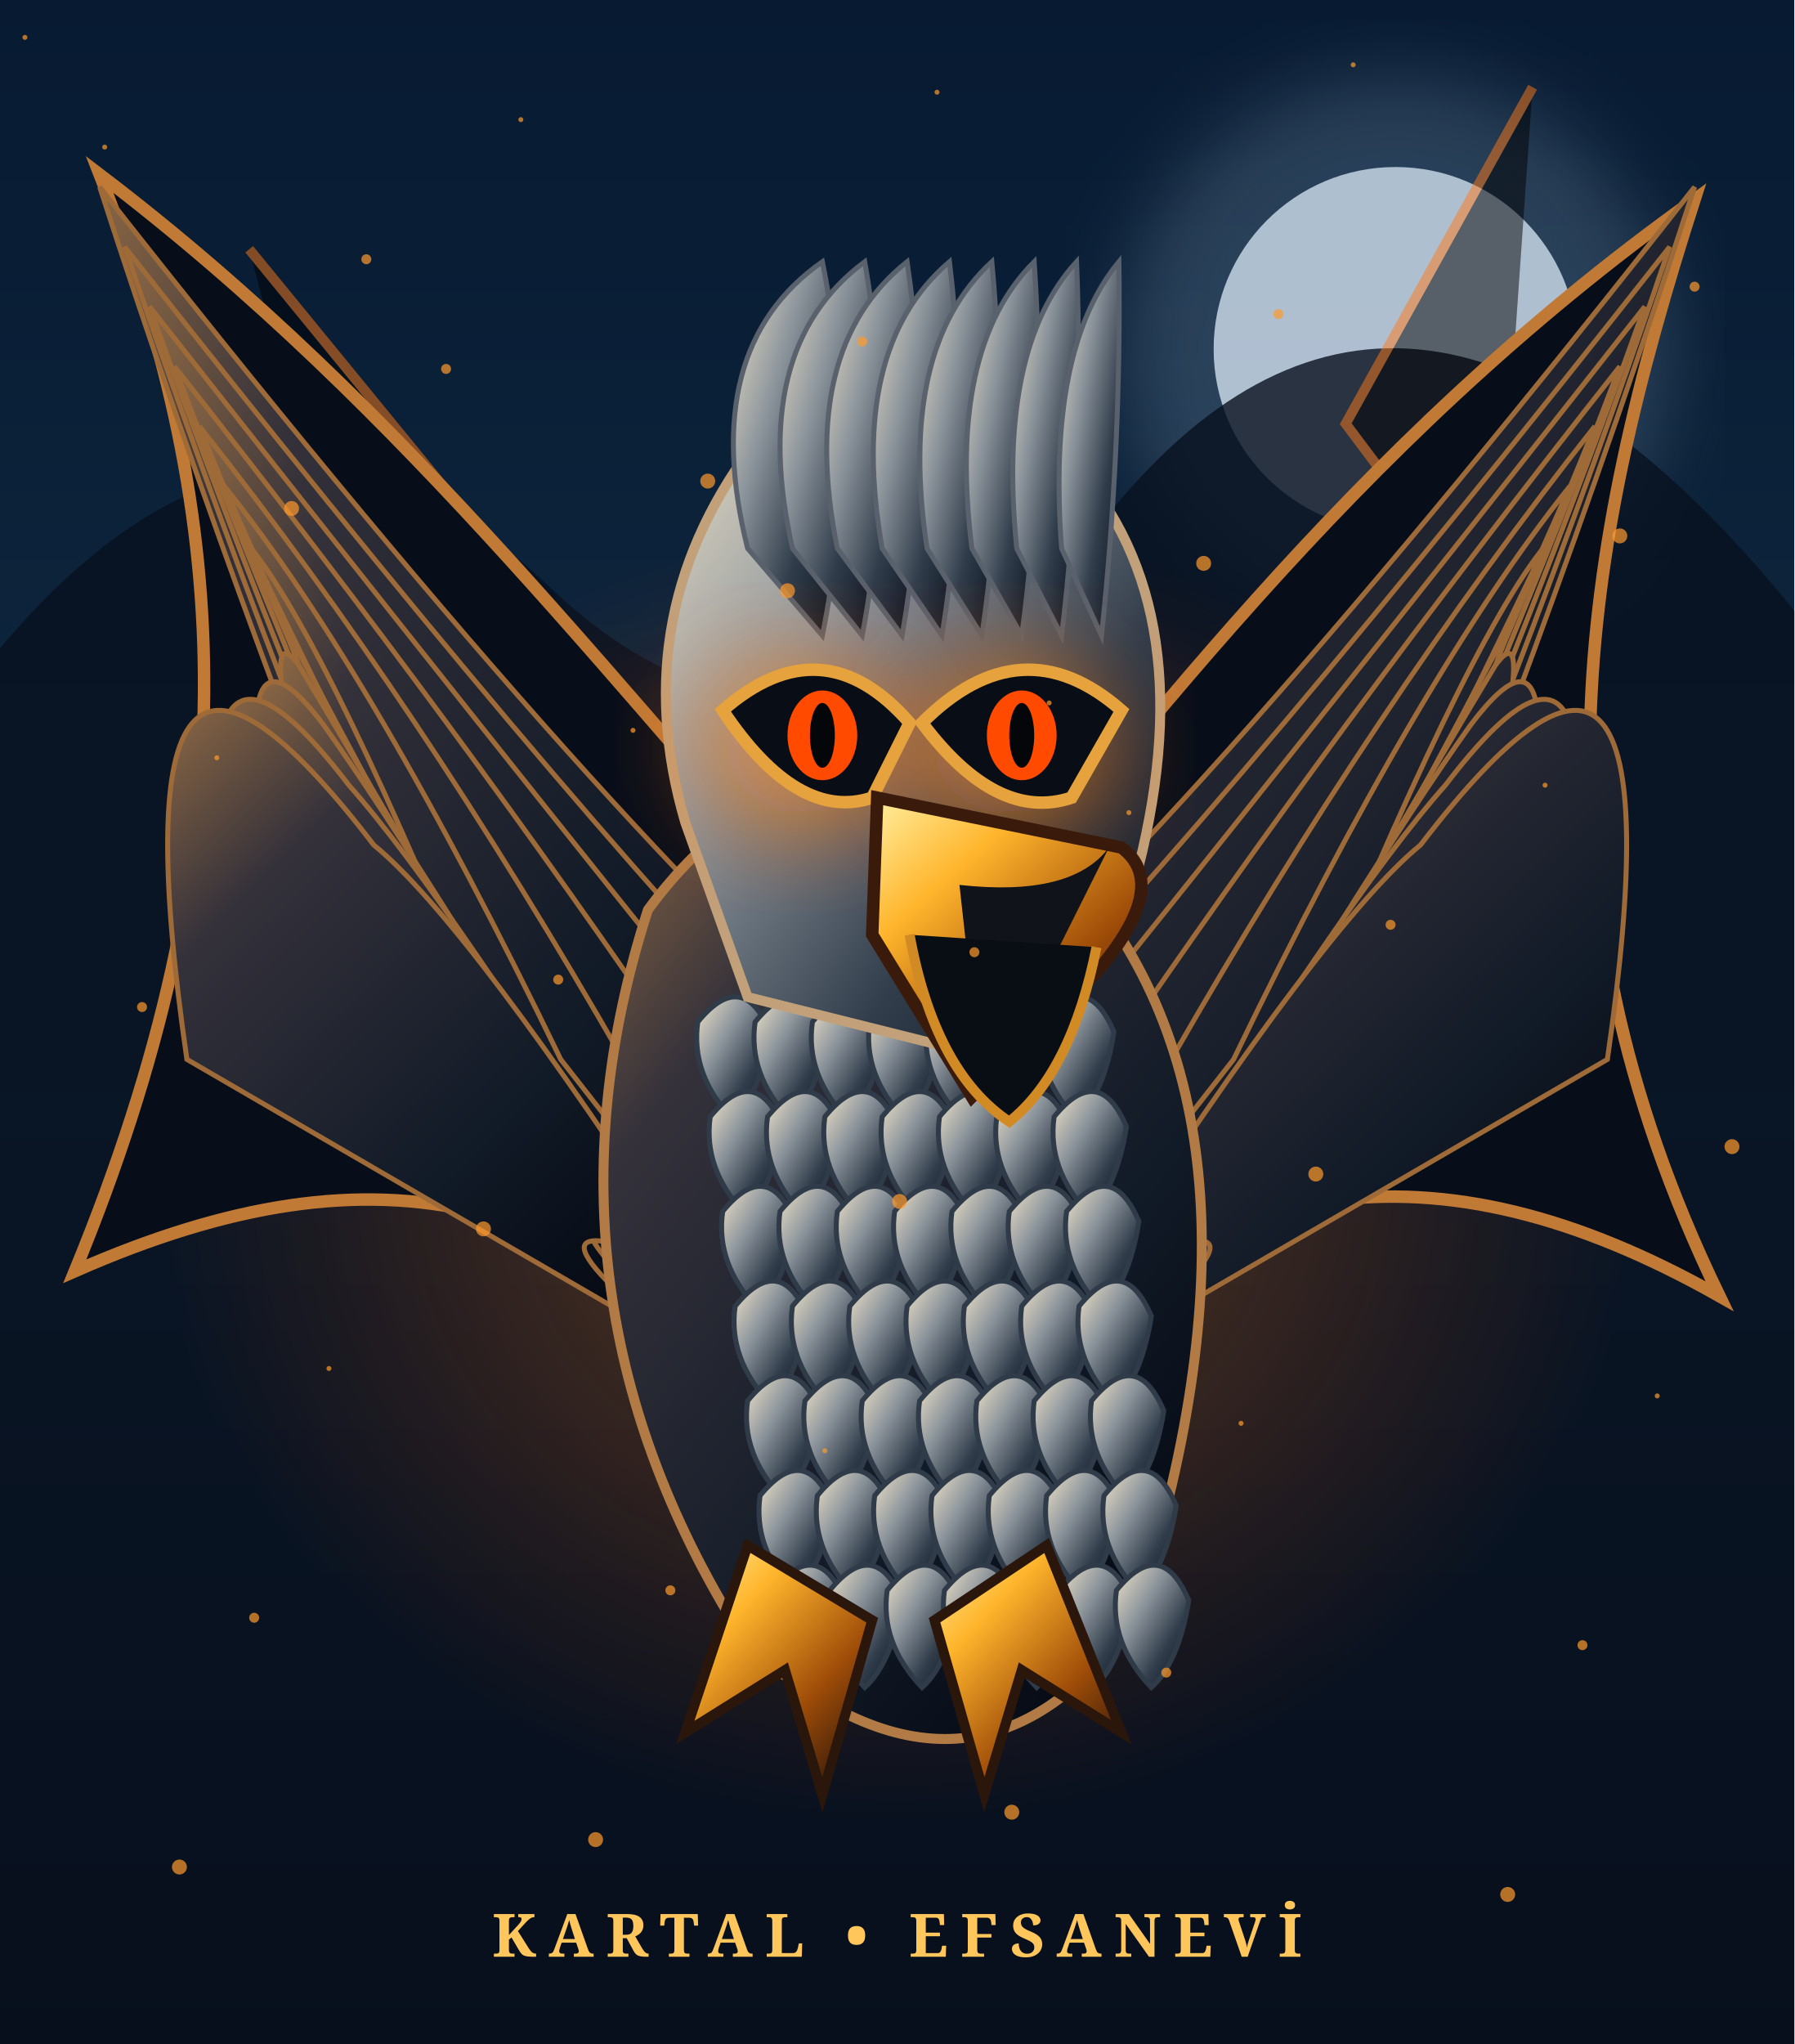
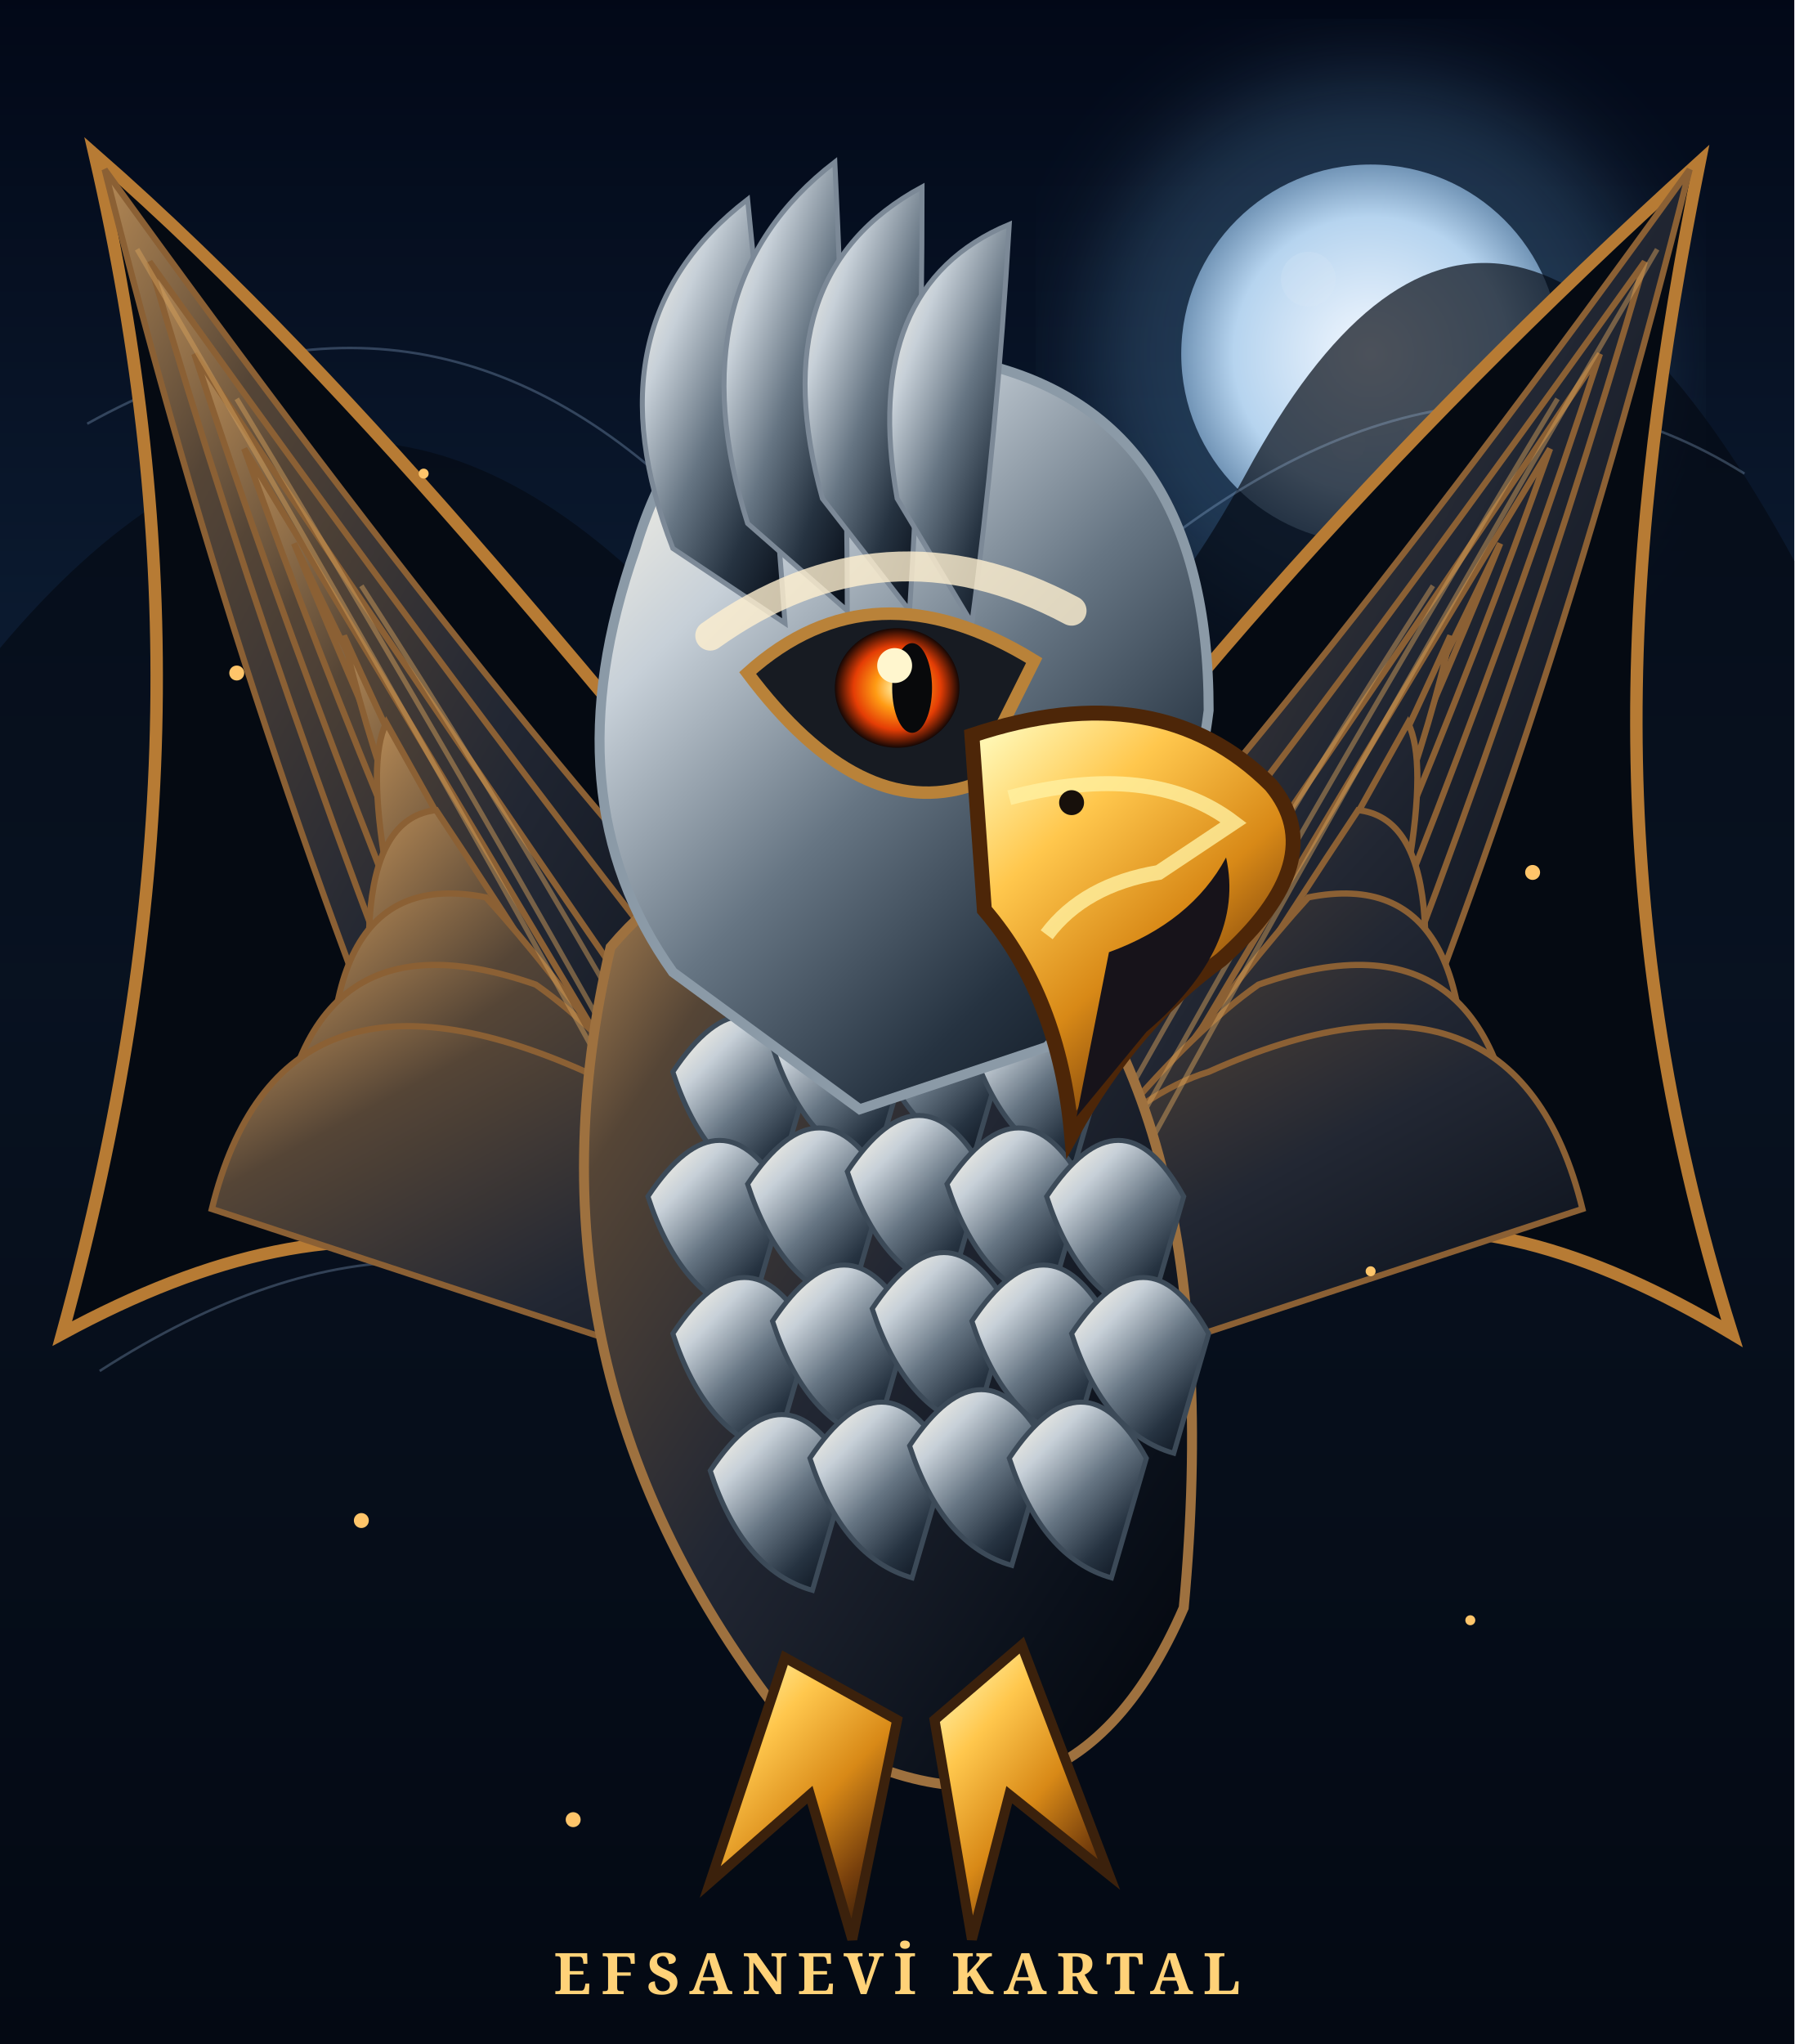
<svg xmlns="http://www.w3.org/2000/svg" viewBox="0 0 720 820">
  <defs>
-     <linearGradient id="sky" x2="0" y2="1">
-       <stop stop-color="#071a31" />
-       <stop offset=".55" stop-color="#102b43" />
-       <stop offset="1" stop-color="#070b18" />
+     <linearGradient id="night" x2="0" y2="1">
+       <stop stop-color="#020817" />
+       <stop offset=".48" stop-color="#10243d" />
+       <stop offset="1" stop-color="#030711" />
    </linearGradient>
-     <radialGradient id="fire">
-       <stop stop-color="#ff9b21" stop-opacity=".8" />
-       <stop offset="1" stop-color="#ff4d00" stop-opacity="0" />
+     <radialGradient id="moon">
+       <stop stop-color="#f3f8ff" />
+       <stop offset=".72" stop-color="#b6d4ef" />
+       <stop offset="1" stop-color="#7194b6" />
    </radialGradient>
-     <linearGradient id="feather" x1="0" y1="0" x2="1" y2="1">
-       <stop stop-color="#f2e5c9" />
-       <stop offset=".35" stop-color="#8e969d" />
-       <stop offset=".68" stop-color="#313d4b" />
-       <stop offset="1" stop-color="#080f1b" />
+     <linearGradient id="plumage" x1=".1" y1="0" x2=".9" y2="1">
+       <stop stop-color="#fff8e8" />
+       <stop offset=".24" stop-color="#c7d0d8" />
+       <stop offset=".52" stop-color="#667583" />
+       <stop offset=".78" stop-color="#263341" />
+       <stop offset="1" stop-color="#0a111c" />
    </linearGradient>
-     <linearGradient id="darkFeather" x1="0" y1="0" x2=".8" y2="1">
-       <stop stop-color="#8b6744" />
-       <stop offset=".25" stop-color="#34313a" />
-       <stop offset=".7" stop-color="#111a27" />
-       <stop offset="1" stop-color="#050912" />
+     <linearGradient id="wing" x1="0" y1="0" x2="1" y2="1">
+       <stop stop-color="#b78a55" />
+       <stop offset=".18" stop-color="#554536" />
+       <stop offset=".48" stop-color="#222733" />
+       <stop offset=".8" stop-color="#0a101a" />
+       <stop offset="1" stop-color="#02050b" />
    </linearGradient>
-     <linearGradient id="gold" x2=".8" y2="1">
-       <stop stop-color="#fff0a2" />
-       <stop offset=".3" stop-color="#ffb52c" />
-       <stop offset=".7" stop-color="#9e4c08" />
-       <stop offset="1" stop-color="#32180a" />
+     <linearGradient id="gold" x1=".15" y1="0" x2=".85" y2="1">
+       <stop stop-color="#fff5b0" />
+       <stop offset=".25" stop-color="#ffc74d" />
+       <stop offset=".55" stop-color="#d88917" />
+       <stop offset=".8" stop-color="#78400c" />
+       <stop offset="1" stop-color="#2a1608" />
    </linearGradient>
-     <filter id="glow">
-       <feGaussianBlur stdDeviation="15" />
+     <radialGradient id="eye">
+       <stop stop-color="#fff7b5" />
+       <stop offset=".35" stop-color="#ff9b14" />
+       <stop offset=".7" stop-color="#e43d05" />
+       <stop offset="1" stop-color="#160704" />
+     </radialGradient>
+     <filter id="softGlow">
+       <feGaussianBlur stdDeviation="18" />
    </filter>
-     <filter id="shadow">
-       <feGaussianBlur stdDeviation="5" />
+     <filter id="drop">
+       <feGaussianBlur stdDeviation="7" />
    </filter>
  </defs>
-   <rect width="720" height="820" fill="url(#sky)" />
-   <circle cx="560" cy="140" r="110" fill="#a8c8e5" opacity=".2" filter="url(#glow)" />
-   <circle cx="560" cy="140" r="73" fill="#dbe9f8" opacity=".75" />
-   <path d="M0 260 Q110 130 220 235 T450 200 T720 245 V820 H0Z" fill="#07101e" opacity=".8" />
-   <g stroke="#ff7a16" stroke-width="4" opacity=".5">
-     <path d="M100 100 L190 210 L150 290" />
-     <path d="M615 35 L540 170 L600 250" />
+   <rect width="720" height="820" fill="url(#night)" />
+   <circle cx="550" cy="142" r="112" fill="#77b9ef" opacity=".22" filter="url(#softGlow)" />
+   <circle cx="550" cy="142" r="76" fill="url(#moon)" />
+   <g fill="#d9e8f7" opacity=".22">
+     <circle cx="525" cy="112" r="11" />
+     <circle cx="578" cy="163" r="17" />
+     <circle cx="541" cy="178" r="7" />
  </g>
-   <ellipse cx="360" cy="470" rx="300" ry="260" fill="url(#fire)" opacity=".45" />
-   <path d="M350 390 C250 280 165 165 40 70 C95 210 100 340 30 510 C155 455 235 480 330 575 L390 560 C485 470 575 455 690 520 C610 355 635 220 680 80 C540 180 455 300 370 400Z" fill="#080e19" stroke="#c17a35" stroke-width="5" />
-   <g fill="url(#darkFeather)" stroke="#9d6a38" stroke-width="2">
-     <path d="M350 425 Q240 330 40 75 Q100 260 180 455 Q270 420 350 540Z" />
-     <path d="M325 425 Q222 318 50 99 Q108 270 189 460 Q263 425 343 540Z" />
-     <path d="M300 425 Q204 306 60 123 Q116 280 198 465 Q256 430 336 540Z" />
-     <path d="M275 425 Q186 294 70 147 Q124 290 207 470 Q249 435 329 540Z" />
-     <path d="M250 425 Q168 282 80 171 Q132 300 216 475 Q242 440 322 540Z" />
-     <path d="M225 425 Q150 270 90 195 Q140 310 225 480 Q235 445 315 540Z" />
-     <path d="M200 425 Q132 258 100 219 Q148 320 234 485 Q228 450 308 540Z" />
-     <path d="M175 425 Q114 246 110 243 Q156 330 243 490 Q221 455 301 540Z" />
-     <path d="M150 425 Q96 234 120 267 Q164 340 252 495 Q214 460 294 540Z" />
-     <path d="M125 425 Q78 222 130 291 Q172 350 261 500 Q207 465 287 540Z" />
-     <path d="M100 425 Q60 210 140 315 Q180 360 270 505 Q200 470 280 540Z" />
-     <path d="M75 425 Q42 198 150 339 Q188 370 279 510 Q193 475 273 540Z" />
-     <path d="M370 425 Q480 330 680 75 Q620 260 540 455 Q450 420 370 540Z" />
-     <path d="M395 425 Q498 318 670 99 Q612 270 531 460 Q457 425 377 540Z" />
-     <path d="M420 425 Q516 306 660 123 Q604 280 522 465 Q464 430 384 540Z" />
-     <path d="M445 425 Q534 294 650 147 Q596 290 513 470 Q471 435 391 540Z" />
-     <path d="M470 425 Q552 282 640 171 Q588 300 504 475 Q478 440 398 540Z" />
-     <path d="M495 425 Q570 270 630 195 Q580 310 495 480 Q485 445 405 540Z" />
-     <path d="M520 425 Q588 258 620 219 Q572 320 486 485 Q492 450 412 540Z" />
-     <path d="M545 425 Q606 246 610 243 Q564 330 477 490 Q499 455 419 540Z" />
-     <path d="M570 425 Q624 234 600 267 Q556 340 468 495 Q506 460 426 540Z" />
-     <path d="M595 425 Q642 222 590 291 Q548 350 459 500 Q513 465 433 540Z" />
-     <path d="M620 425 Q660 210 580 315 Q540 360 450 505 Q520 470 440 540Z" />
-     <path d="M645 425 Q678 198 570 339 Q532 370 441 510 Q527 475 447 540Z" />
+   <path d="M0 260 Q130 105 265 240 T500 190 T720 225 V820H0Z" fill="#040a14" opacity=".7" />
+   <g stroke="#b5d8ff" opacity=".25" fill="none">
+     <path d="M35 170Q170 95 280 205" />
+     <path d="M440 240Q580 115 700 190" />
+     <path d="M40 550Q180 460 280 555" />
  </g>
-   <path d="M260 365 Q330 270 430 350 Q520 450 455 650 Q390 740 300 660 Q210 520 260 365Z" fill="url(#darkFeather)" stroke="#b27b45" stroke-width="4" />
-   <g fill="url(#feather)" stroke="#303b49" stroke-width="2">
-     <path d="M280 410 q18 -22 29 4 q-4 25 -15 35 q-17 -18 -14 -39Z" />
-     <path d="M303 410 q18 -22 29 4 q-4 25 -15 35 q-17 -18 -14 -39Z" />
-     <path d="M326 410 q18 -22 29 4 q-4 25 -15 35 q-17 -18 -14 -39Z" />
-     <path d="M349 410 q18 -22 29 4 q-4 25 -15 35 q-17 -18 -14 -39Z" />
-     <path d="M372 410 q18 -22 29 4 q-4 25 -15 35 q-17 -18 -14 -39Z" />
-     <path d="M395 410 q18 -22 29 4 q-4 25 -15 35 q-17 -18 -14 -39Z" />
-     <path d="M418 410 q18 -22 29 4 q-4 25 -15 35 q-17 -18 -14 -39Z" />
-     <path d="M285 448 q18 -22 29 4 q-4 25 -15 35 q-17 -18 -14 -39Z" />
-     <path d="M308 448 q18 -22 29 4 q-4 25 -15 35 q-17 -18 -14 -39Z" />
-     <path d="M331 448 q18 -22 29 4 q-4 25 -15 35 q-17 -18 -14 -39Z" />
-     <path d="M354 448 q18 -22 29 4 q-4 25 -15 35 q-17 -18 -14 -39Z" />
-     <path d="M377 448 q18 -22 29 4 q-4 25 -15 35 q-17 -18 -14 -39Z" />
-     <path d="M400 448 q18 -22 29 4 q-4 25 -15 35 q-17 -18 -14 -39Z" />
-     <path d="M423 448 q18 -22 29 4 q-4 25 -15 35 q-17 -18 -14 -39Z" />
-     <path d="M290 486 q18 -22 29 4 q-4 25 -15 35 q-17 -18 -14 -39Z" />
-     <path d="M313 486 q18 -22 29 4 q-4 25 -15 35 q-17 -18 -14 -39Z" />
-     <path d="M336 486 q18 -22 29 4 q-4 25 -15 35 q-17 -18 -14 -39Z" />
-     <path d="M359 486 q18 -22 29 4 q-4 25 -15 35 q-17 -18 -14 -39Z" />
-     <path d="M382 486 q18 -22 29 4 q-4 25 -15 35 q-17 -18 -14 -39Z" />
-     <path d="M405 486 q18 -22 29 4 q-4 25 -15 35 q-17 -18 -14 -39Z" />
-     <path d="M428 486 q18 -22 29 4 q-4 25 -15 35 q-17 -18 -14 -39Z" />
-     <path d="M295 524 q18 -22 29 4 q-4 25 -15 35 q-17 -18 -14 -39Z" />
-     <path d="M318 524 q18 -22 29 4 q-4 25 -15 35 q-17 -18 -14 -39Z" />
-     <path d="M341 524 q18 -22 29 4 q-4 25 -15 35 q-17 -18 -14 -39Z" />
-     <path d="M364 524 q18 -22 29 4 q-4 25 -15 35 q-17 -18 -14 -39Z" />
-     <path d="M387 524 q18 -22 29 4 q-4 25 -15 35 q-17 -18 -14 -39Z" />
-     <path d="M410 524 q18 -22 29 4 q-4 25 -15 35 q-17 -18 -14 -39Z" />
-     <path d="M433 524 q18 -22 29 4 q-4 25 -15 35 q-17 -18 -14 -39Z" />
-     <path d="M300 562 q18 -22 29 4 q-4 25 -15 35 q-17 -18 -14 -39Z" />
-     <path d="M323 562 q18 -22 29 4 q-4 25 -15 35 q-17 -18 -14 -39Z" />
-     <path d="M346 562 q18 -22 29 4 q-4 25 -15 35 q-17 -18 -14 -39Z" />
-     <path d="M369 562 q18 -22 29 4 q-4 25 -15 35 q-17 -18 -14 -39Z" />
-     <path d="M392 562 q18 -22 29 4 q-4 25 -15 35 q-17 -18 -14 -39Z" />
-     <path d="M415 562 q18 -22 29 4 q-4 25 -15 35 q-17 -18 -14 -39Z" />
-     <path d="M438 562 q18 -22 29 4 q-4 25 -15 35 q-17 -18 -14 -39Z" />
-     <path d="M305 600 q18 -22 29 4 q-4 25 -15 35 q-17 -18 -14 -39Z" />
-     <path d="M328 600 q18 -22 29 4 q-4 25 -15 35 q-17 -18 -14 -39Z" />
-     <path d="M351 600 q18 -22 29 4 q-4 25 -15 35 q-17 -18 -14 -39Z" />
-     <path d="M374 600 q18 -22 29 4 q-4 25 -15 35 q-17 -18 -14 -39Z" />
-     <path d="M397 600 q18 -22 29 4 q-4 25 -15 35 q-17 -18 -14 -39Z" />
-     <path d="M420 600 q18 -22 29 4 q-4 25 -15 35 q-17 -18 -14 -39Z" />
-     <path d="M443 600 q18 -22 29 4 q-4 25 -15 35 q-17 -18 -14 -39Z" />
-     <path d="M310 638 q18 -22 29 4 q-4 25 -15 35 q-17 -18 -14 -39Z" />
-     <path d="M333 638 q18 -22 29 4 q-4 25 -15 35 q-17 -18 -14 -39Z" />
-     <path d="M356 638 q18 -22 29 4 q-4 25 -15 35 q-17 -18 -14 -39Z" />
-     <path d="M379 638 q18 -22 29 4 q-4 25 -15 35 q-17 -18 -14 -39Z" />
-     <path d="M402 638 q18 -22 29 4 q-4 25 -15 35 q-17 -18 -14 -39Z" />
-     <path d="M425 638 q18 -22 29 4 q-4 25 -15 35 q-17 -18 -14 -39Z" />
-     <path d="M448 638 q18 -22 29 4 q-4 25 -15 35 q-17 -18 -14 -39Z" />
+   <path d="M335 390 C250 290 150 160 38 62 C74 218 72 364 25 535 C145 470 238 488 335 610 L390 600 C490 480 578 465 695 535 C640 360 652 215 682 65 C555 180 450 300 380 405Z" fill="#050a12" stroke="#b77b34" stroke-width="5" />
+   <g fill="url(#wing)" stroke="#8b6034" stroke-width="2.5">
+     <path d="M335 430Q220 315 42 68Q100 300 185 500Q255 465 335 600Z" />
+     <path d="M310 438Q210 315 60 105Q120 310 202 505Q270 470 345 600Z" />
+     <path d="M285 445Q195 315 78 142Q138 325 220 510Q280 475 355 600Z" />
+     <path d="M260 450Q180 315 98 180Q155 340 238 515Q290 480 365 600Z" />
+     <path d="M235 455Q165 315 118 218Q174 355 255 520Q300 485 375 600Z" />
+     <path d="M210 460Q150 315 138 255Q190 370 272 525Q310 490 385 600Z" />
+     <path d="M185 465Q140 320 155 290Q208 385 290 530Q320 495 395 600Z" />
+     <path d="M160 470Q130 330 175 325Q225 400 308 535Q330 500 405 600Z" />
+     <path d="M135 475Q120 345 195 360Q245 415 325 540Q340 505 415 600Z" />
+     <path d="M110 480Q115 360 215 395Q265 430 342 545Q350 510 425 600Z" />
+     <path d="M85 485Q112 375 235 430Q285 445 360 550Q360 515 435 600Z" />
+     <path d="M385 430Q500 315 678 68Q620 300 535 500Q465 465 385 600Z" />
+     <path d="M410 438Q510 315 660 105Q600 310 518 505Q450 470 375 600Z" />
+     <path d="M435 445Q525 315 642 142Q582 325 500 510Q440 475 365 600Z" />
+     <path d="M460 450Q540 315 622 180Q565 340 482 515Q430 480 355 600Z" />
+     <path d="M485 455Q555 315 602 218Q546 355 465 520Q420 485 345 600Z" />
+     <path d="M510 460Q570 315 582 255Q530 370 448 525Q410 490 335 600Z" />
+     <path d="M535 465Q580 320 565 290Q512 385 430 530Q400 495 325 600Z" />
+     <path d="M560 470Q590 330 545 325Q495 400 412 535Q390 500 315 600Z" />
+     <path d="M585 475Q600 345 525 360Q475 415 395 540Q380 505 305 600Z" />
+     <path d="M610 480Q605 360 505 395Q455 430 378 545Q370 510 295 600Z" />
+     <path d="M635 485Q608 375 485 430Q435 445 360 550Q360 515 285 600Z" />
  </g>
-   <path d="M275 330 Q250 245 305 175 Q360 105 430 185 Q485 245 455 355 L400 425 L300 400Z" fill="url(#feather)" stroke="#c2a17a" stroke-width="4" />
-   <g fill="url(#feather)" stroke="#59616c" stroke-width="2">
-     <path d="M300 220 Q280 140 330 105 Q345 180 330 255Z" />
-     <path d="M318 220 Q300 140 347 105 Q360 180 346 255Z" />
-     <path d="M336 220 Q320 140 364 105 Q375 180 362 255Z" />
-     <path d="M354 220 Q340 140 381 105 Q390 180 378 255Z" />
-     <path d="M372 220 Q360 140 398 105 Q405 180 394 255Z" />
-     <path d="M390 220 Q380 140 415 105 Q420 180 410 255Z" />
-     <path d="M408 220 Q400 140 432 105 Q435 180 426 255Z" />
-     <path d="M426 220 Q420 140 449 105 Q450 180 442 255Z" />
+   <g fill="none" stroke="#d6a15b" stroke-width="2" opacity=".48">
+     <path d="M55 100Q190 330 300 535" />
+     <path d="M95 160Q210 350 315 545" />
+     <path d="M145 235Q245 390 330 555" />
+     <path d="M665 100Q530 330 420 535" />
+     <path d="M625 160Q510 350 405 545" />
+     <path d="M575 235Q475 390 390 555" />
  </g>
-   <ellipse cx="322" cy="300" rx="62" ry="55" fill="url(#fire)" filter="url(#glow)" />
-   <ellipse cx="405" cy="300" rx="62" ry="55" fill="url(#fire)" filter="url(#glow)" />
-   <path d="M290 285 Q330 250 365 290 L350 320 Q320 330 290 285Z" fill="#090d15" stroke="#e6a23c" stroke-width="5" />
-   <path d="M370 290 Q410 250 450 285 L430 320 Q400 330 370 290Z" fill="#090d15" stroke="#e6a23c" stroke-width="5" />
-   <ellipse cx="330" cy="295" rx="14" ry="18" fill="#ff4a00" />
-   <ellipse cx="410" cy="295" rx="14" ry="18" fill="#ff4a00" />
-   <ellipse cx="330" cy="295" rx="5" ry="13" fill="#050609" />
-   <ellipse cx="410" cy="295" rx="5" ry="13" fill="#050609" />
-   <path d="M352 320 L450 340 Q470 355 440 390 L390 440 L350 375Z" fill="url(#gold)" stroke="#3a1b0b" stroke-width="5" />
-   <path d="M385 355 Q430 360 445 340 L425 380 L390 400Z" fill="#11131b" />
-   <path d="M365 375 Q375 430 405 450 Q430 430 440 380" fill="#090d14" stroke="#d28a25" stroke-width="4" />
-   <g fill="url(#gold)" stroke="#2a160b" stroke-width="4">
-     <path d="M300 620 L275 695 L315 670 L330 720 L350 650Z" />
-     <path d="M420 620 L450 695 L410 670 L395 720 L375 650Z" />
+   <path d="M245 380Q300 315 395 350Q495 430 475 645Q425 760 315 690Q205 550 245 380Z" fill="url(#wing)" stroke="#9e713f" stroke-width="4" />
+   <g fill="url(#plumage)" stroke="#3c4a58" stroke-width="2">
+     <path d="M270 430q30-45 55 0l-14 48q-28-8-41-48Z" />
+     <path d="M310 420q30-45 55 0l-14 48q-28-8-41-48Z" />
+     <path d="M350 415q30-45 55 0l-14 48q-28-8-41-48Z" />
+     <path d="M390 420q30-45 55 0l-14 48q-28-8-41-48Z" />
+     <path d="M260 480q30-45 55 0l-14 48q-28-8-41-48Z" />
+     <path d="M300 475q30-45 55 0l-14 48q-28-8-41-48Z" />
+     <path d="M340 470q30-45 55 0l-14 48q-28-8-41-48Z" />
+     <path d="M380 475q30-45 55 0l-14 48q-28-8-41-48Z" />
+     <path d="M420 480q30-45 55 0l-14 48q-28-8-41-48Z" />
+     <path d="M270 535q30-45 55 0l-14 48q-28-8-41-48Z" />
+     <path d="M310 530q30-45 55 0l-14 48q-28-8-41-48Z" />
+     <path d="M350 525q30-45 55 0l-14 48q-28-8-41-48Z" />
+     <path d="M390 530q30-45 55 0l-14 48q-28-8-41-48Z" />
+     <path d="M430 535q30-45 55 0l-14 48q-28-8-41-48Z" />
+     <path d="M285 590q30-45 55 0l-14 48q-28-8-41-48Z" />
+     <path d="M325 585q30-45 55 0l-14 48q-28-8-41-48Z" />
+     <path d="M365 580q30-45 55 0l-14 48q-28-8-41-48Z" />
+     <path d="M405 585q30-45 55 0l-14 48q-28-8-41-48Z" />
  </g>
-   <g fill="#ff9a2b">
-     <circle cx="10" cy="15" r="1" opacity=".7" />
-     <circle cx="147" cy="104" r="2" opacity=".7" />
-     <circle cx="284" cy="193" r="3" opacity=".7" />
-     <circle cx="421" cy="282" r="1" opacity=".7" />
-     <circle cx="558" cy="371" r="2" opacity=".7" />
-     <circle cx="695" cy="460" r="3" opacity=".7" />
-     <circle cx="132" cy="549" r="1" opacity=".7" />
-     <circle cx="269" cy="638" r="2" opacity=".7" />
-     <circle cx="406" cy="727" r="3" opacity=".7" />
-     <circle cx="543" cy="26" r="1" opacity=".7" />
-     <circle cx="680" cy="115" r="2" opacity=".7" />
-     <circle cx="117" cy="204" r="3" opacity=".7" />
-     <circle cx="254" cy="293" r="1" opacity=".7" />
-     <circle cx="391" cy="382" r="2" opacity=".7" />
-     <circle cx="528" cy="471" r="3" opacity=".7" />
-     <circle cx="665" cy="560" r="1" opacity=".7" />
-     <circle cx="102" cy="649" r="2" opacity=".7" />
-     <circle cx="239" cy="738" r="3" opacity=".7" />
-     <circle cx="376" cy="37" r="1" opacity=".7" />
-     <circle cx="513" cy="126" r="2" opacity=".7" />
-     <circle cx="650" cy="215" r="3" opacity=".7" />
-     <circle cx="87" cy="304" r="1" opacity=".7" />
-     <circle cx="224" cy="393" r="2" opacity=".7" />
-     <circle cx="361" cy="482" r="3" opacity=".7" />
-     <circle cx="498" cy="571" r="1" opacity=".7" />
-     <circle cx="635" cy="660" r="2" opacity=".7" />
-     <circle cx="72" cy="749" r="3" opacity=".7" />
-     <circle cx="209" cy="48" r="1" opacity=".7" />
-     <circle cx="346" cy="137" r="2" opacity=".7" />
-     <circle cx="483" cy="226" r="3" opacity=".7" />
-     <circle cx="620" cy="315" r="1" opacity=".7" />
-     <circle cx="57" cy="404" r="2" opacity=".7" />
-     <circle cx="194" cy="493" r="3" opacity=".7" />
-     <circle cx="331" cy="582" r="1" opacity=".7" />
-     <circle cx="468" cy="671" r="2" opacity=".7" />
-     <circle cx="605" cy="760" r="3" opacity=".7" />
-     <circle cx="42" cy="59" r="1" opacity=".7" />
-     <circle cx="179" cy="148" r="2" opacity=".7" />
-     <circle cx="316" cy="237" r="3" opacity=".7" />
-     <circle cx="453" cy="326" r="1" opacity=".7" />
+   <path d="M270 390Q220 320 255 220Q285 120 390 145Q485 165 485 285Q475 365 420 420L345 445Z" fill="url(#plumage)" stroke="#8b9aa7" stroke-width="4" />
+   <g fill="url(#plumage)" stroke="#7c8997" stroke-width="2">
+     <path d="M270 220Q235 130 300 80Q310 180 315 250Z" />
+     <path d="M300 210Q270 115 335 65Q340 170 340 245Z" />
+     <path d="M330 200Q305 110 370 75Q370 170 365 245Z" />
+     <path d="M360 200Q345 115 405 90Q400 175 390 250Z" />
  </g>
-   <text x="360" y="785" text-anchor="middle" fill="#ffc65c" font-family="serif" font-size="24" font-weight="bold" letter-spacing="5">KARTAL • EFSANEVİ</text>
+   <path d="M300 270Q350 225 415 265L390 315Q345 330 300 270Z" fill="#171b22" stroke="#b98239" stroke-width="5" />
+   <ellipse cx="360" cy="276" rx="25" ry="24" fill="url(#eye)" />
+   <ellipse cx="366" cy="276" rx="8" ry="18" fill="#08090b" />
+   <circle cx="359" cy="267" r="7" fill="#fff6ce" />
+   <path d="M285 255Q355 205 430 245" fill="none" stroke="#fff0d0" stroke-width="12" stroke-linecap="round" opacity=".8" />
+   <path d="M390 295Q465 270 510 315Q535 345 490 385Q455 410 430 455Q425 400 395 365Z" fill="url(#gold)" stroke="#4d2608" stroke-width="6" />
+   <path d="M405 320Q462 305 495 330L465 350Q435 355 420 375" fill="none" stroke="#fff0a0" stroke-width="6" opacity=".8" />
+   <path d="M445 382Q478 370 492 344Q500 380 460 414L432 448" fill="#17131a" />
+   <circle cx="430" cy="322" r="5" fill="#17100b" />
+   <g fill="url(#gold)" stroke="#3b210c" stroke-width="4">
+     <path d="M315 665L285 755L325 720L342 778L360 690Z" />
+     <path d="M410 660L445 752L405 720L390 778L375 690Z" />
+   </g>
+   <g fill="#ffc56a">
+     <circle cx="95" cy="270" r="3" />
+     <circle cx="170" cy="190" r="2" />
+     <circle cx="615" cy="350" r="3" />
+     <circle cx="550" cy="510" r="2" />
+     <circle cx="145" cy="610" r="3" />
+     <circle cx="590" cy="650" r="2" />
+     <circle cx="230" cy="730" r="3" />
+   </g>
+   <text x="360" y="800" text-anchor="middle" fill="#ffd278" font-family="Georgia,serif" font-size="23" font-weight="bold" letter-spacing="4">EFSANEVİ KARTAL</text>
</svg>
